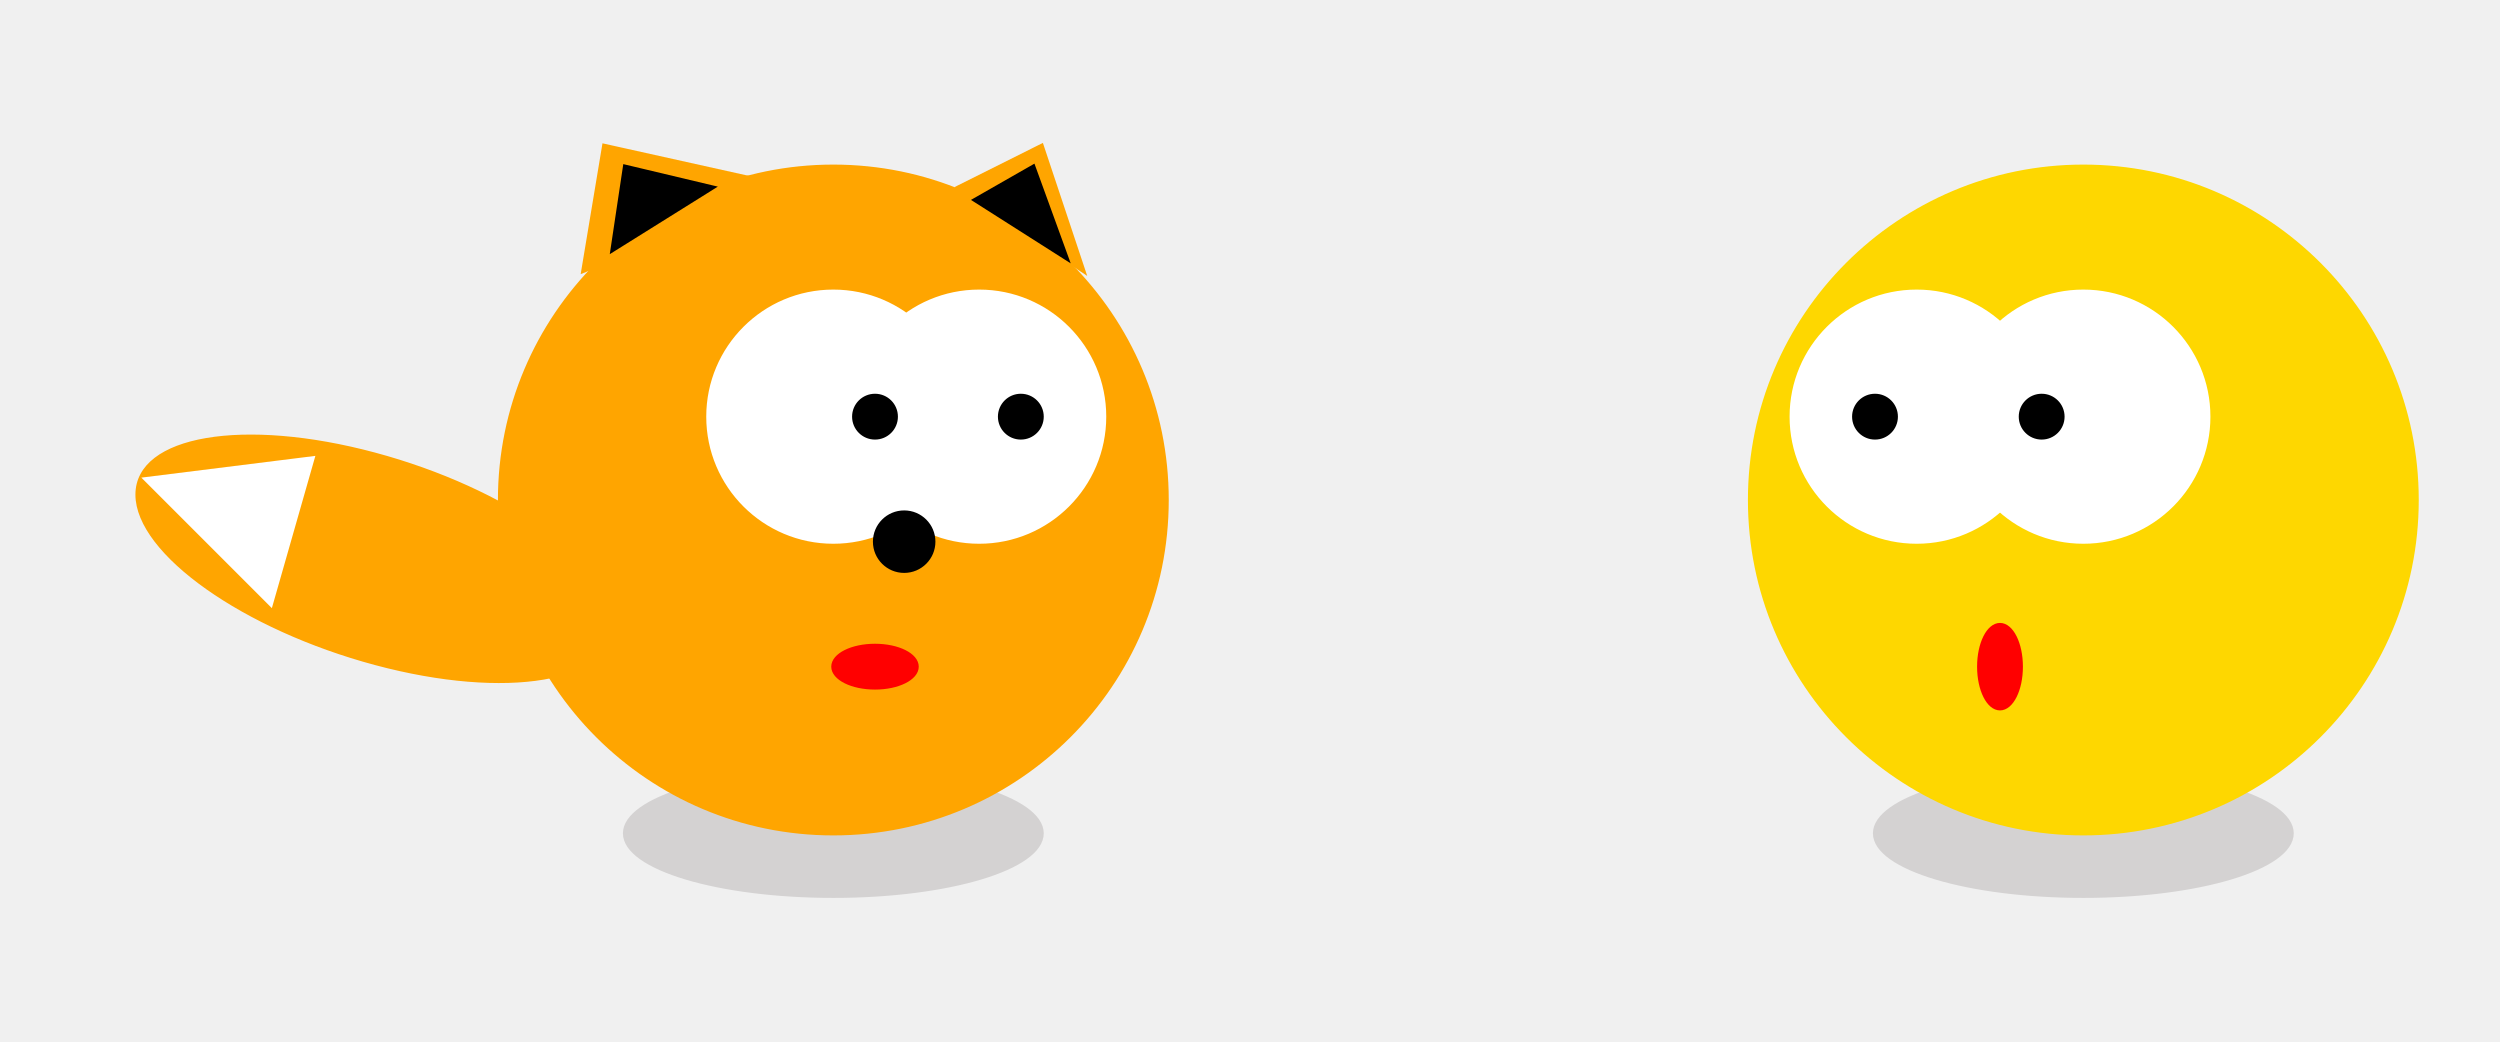
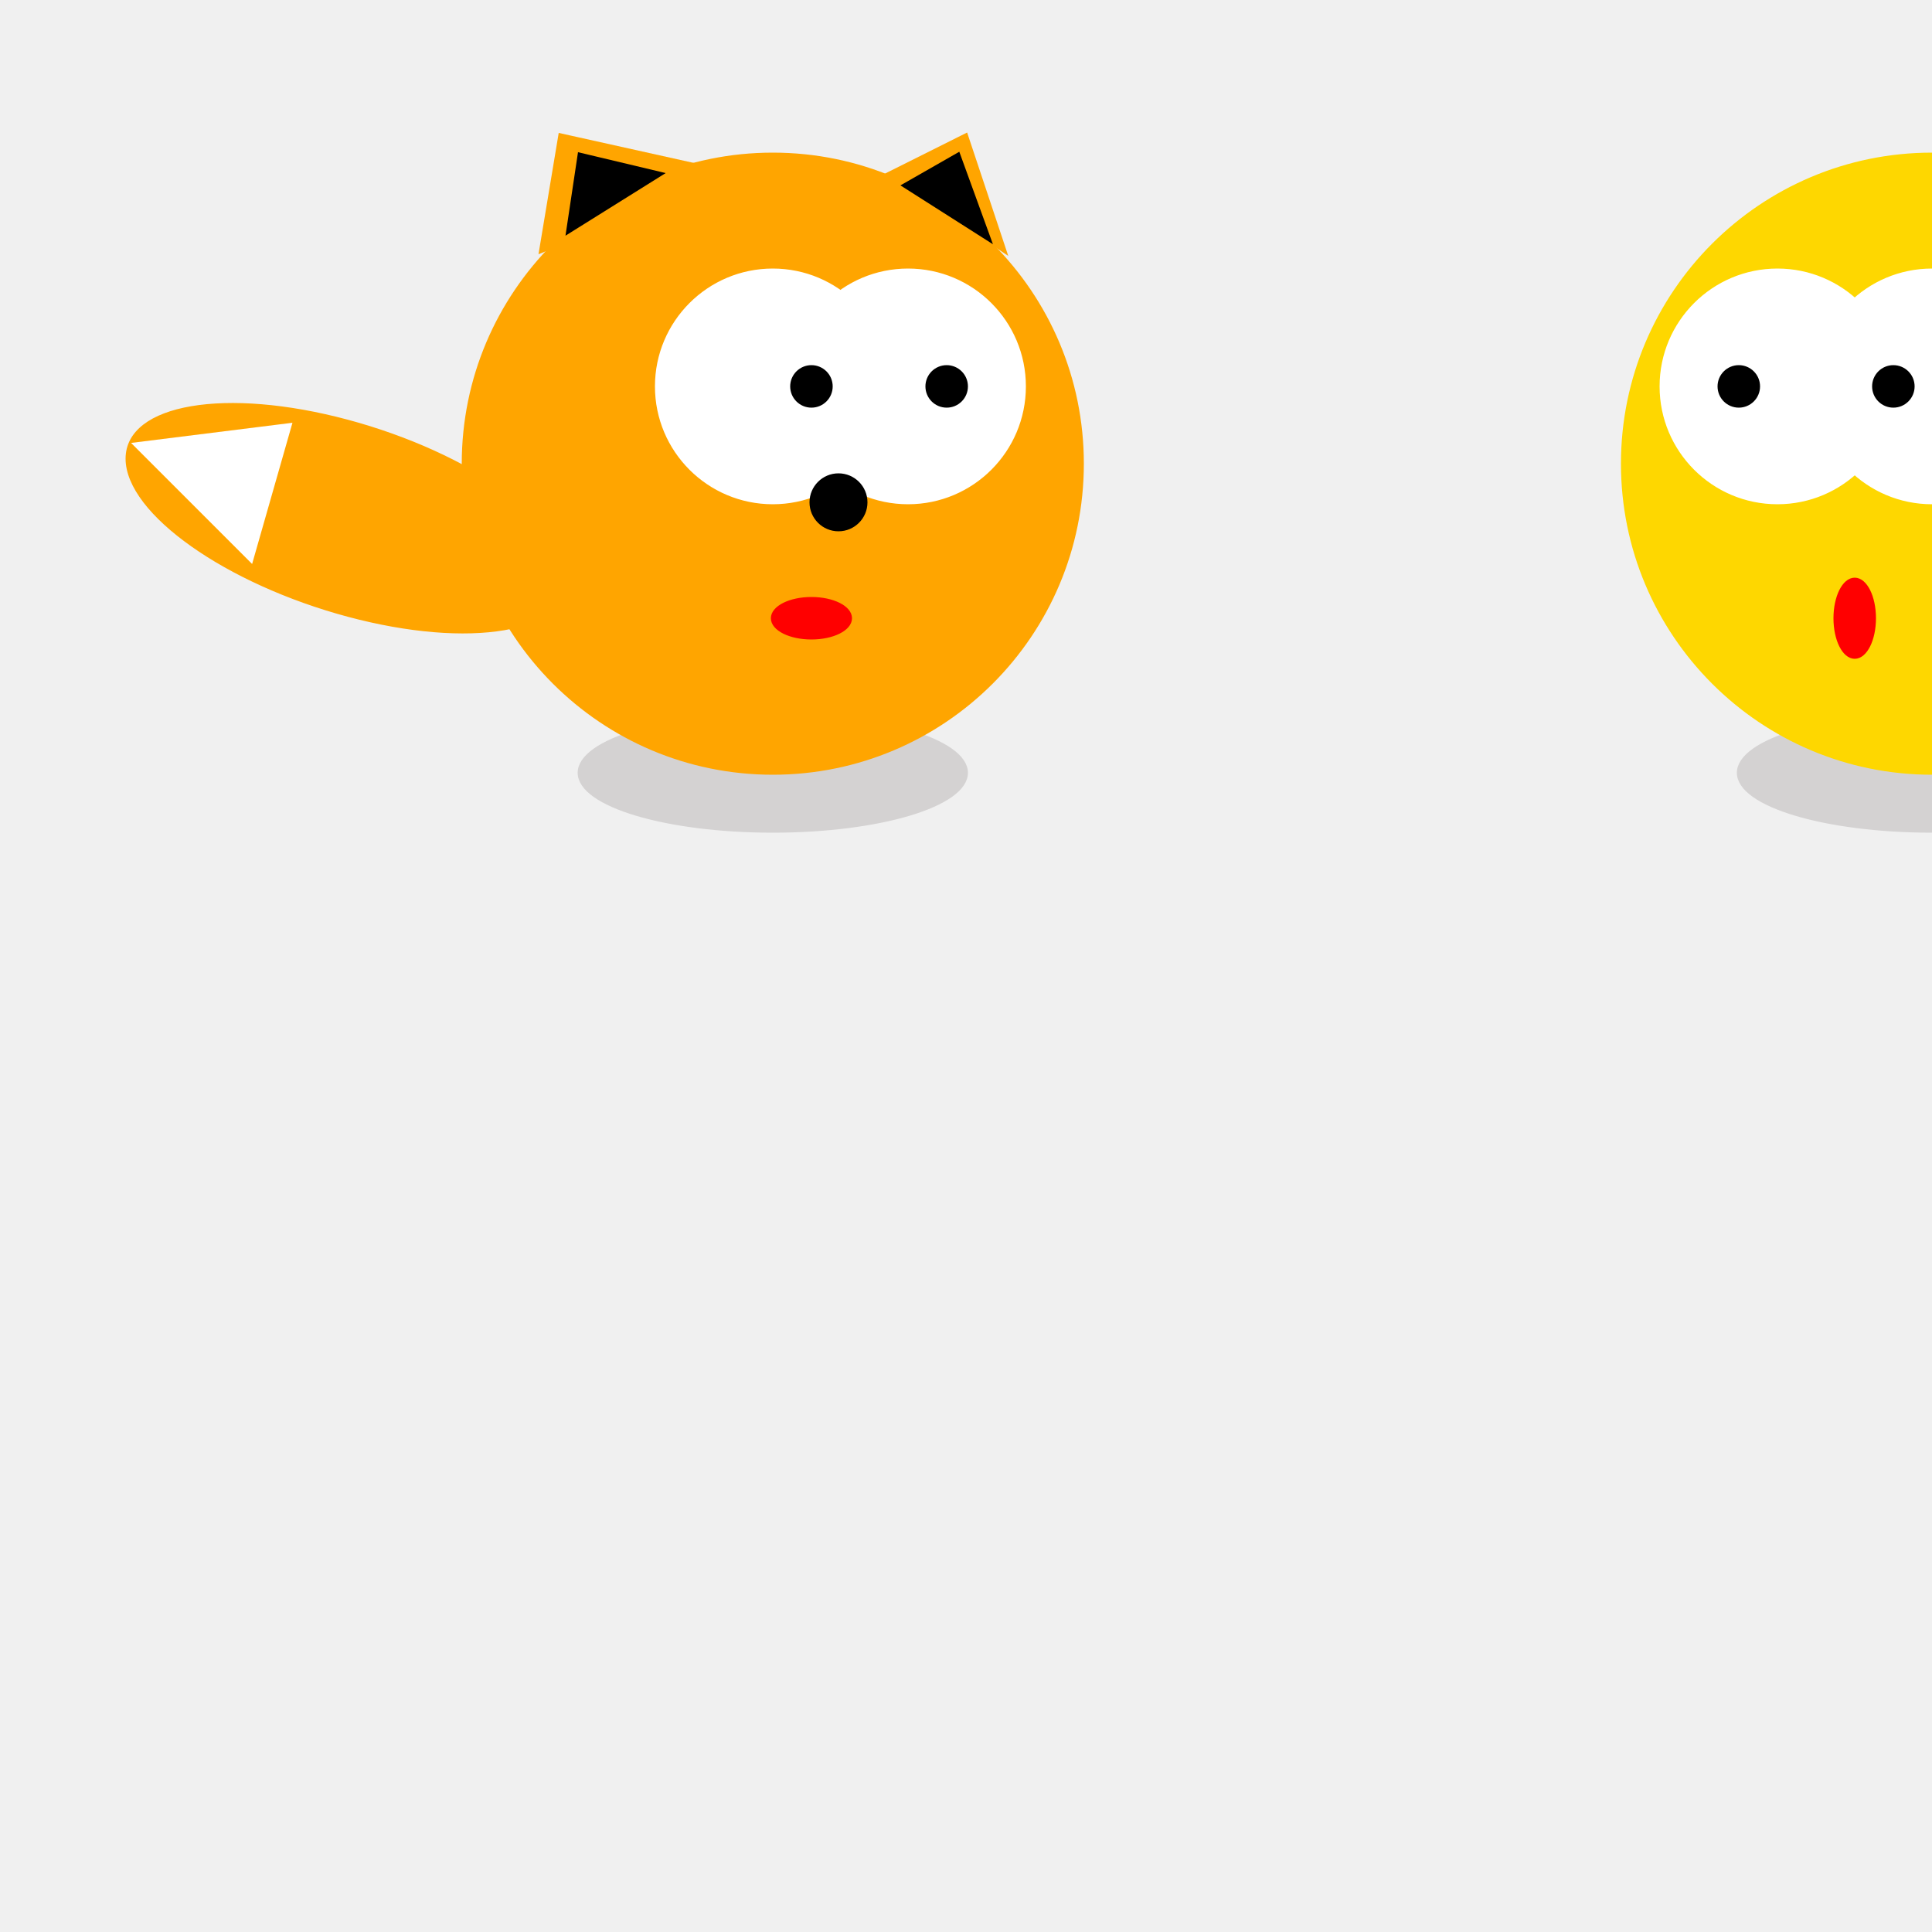
- <svg xmlns="http://www.w3.org/2000/svg" width="600" height="250">
+ <svg xmlns="http://www.w3.org/2000/svg" viewBox="0 0 500 500">
  <ellipse cx="200px" cy="200px" rx="50" ry="15" stroke="#d4d2d2" fill="#d4d2d2" />
  <circle cx="200px" cy="120px" r="80" stroke="orange" fill="orange" />
  <circle cx="200px" cy="100px" r="30" stroke="white" fill="white" />
  <circle cx="235px" cy="100px" r="30" stroke="white" fill="white" />
  <circle cx="210px" cy="100px" r="5" stroke="black" fill="black" />
  <circle cx="245px" cy="100px" r="5" stroke="black" fill="black" />
  <circle cx="217px" cy="130px" r="7" stroke="black" fill="black" />
  <ellipse cx="210px" cy="160px" rx="10" ry="5" stroke="red" fill="red" />
  <ellipse cx="90px" cy="110px" rx="57" ry="25" transform="skewX(0) skewY(15) " stroke="orange" fill="orange" />
  <polygon points="35,115 65,145 75,110" stroke="white" fill="white" />
  <polygon points="140,65 145,35 190,45" stroke="orange" fill="orange" />
  <polygon points="147,60 150,40 171,45" stroke="black" fill="black" />
  <polygon points="260,65 250,35 230,45" stroke="orange" fill="orange" />
  <polygon points="234,48 248,40 256,62" stroke="black" fill="black" />
  <ellipse cx="500px" cy="200px" rx="50" ry="15" stroke="#d4d2d2" fill="#d4d2d2" />
  <circle cx="500px" cy="120px" r="80" stroke="#fed700" fill="#fed700" />
  <circle cx="500px" cy="100px" r="30" stroke="white" fill="white" />
  <circle cx="460px" cy="100px" r="30" stroke="white" fill="white" />
  <circle cx="490px" cy="100px" r="5" stroke="black" fill="black" />
  <circle cx="450px" cy="100px" r="5" stroke="black" fill="black" />
  <ellipse cx="480px" cy="160px" rx="5" ry="10" stroke="red" fill="red" />
</svg>
